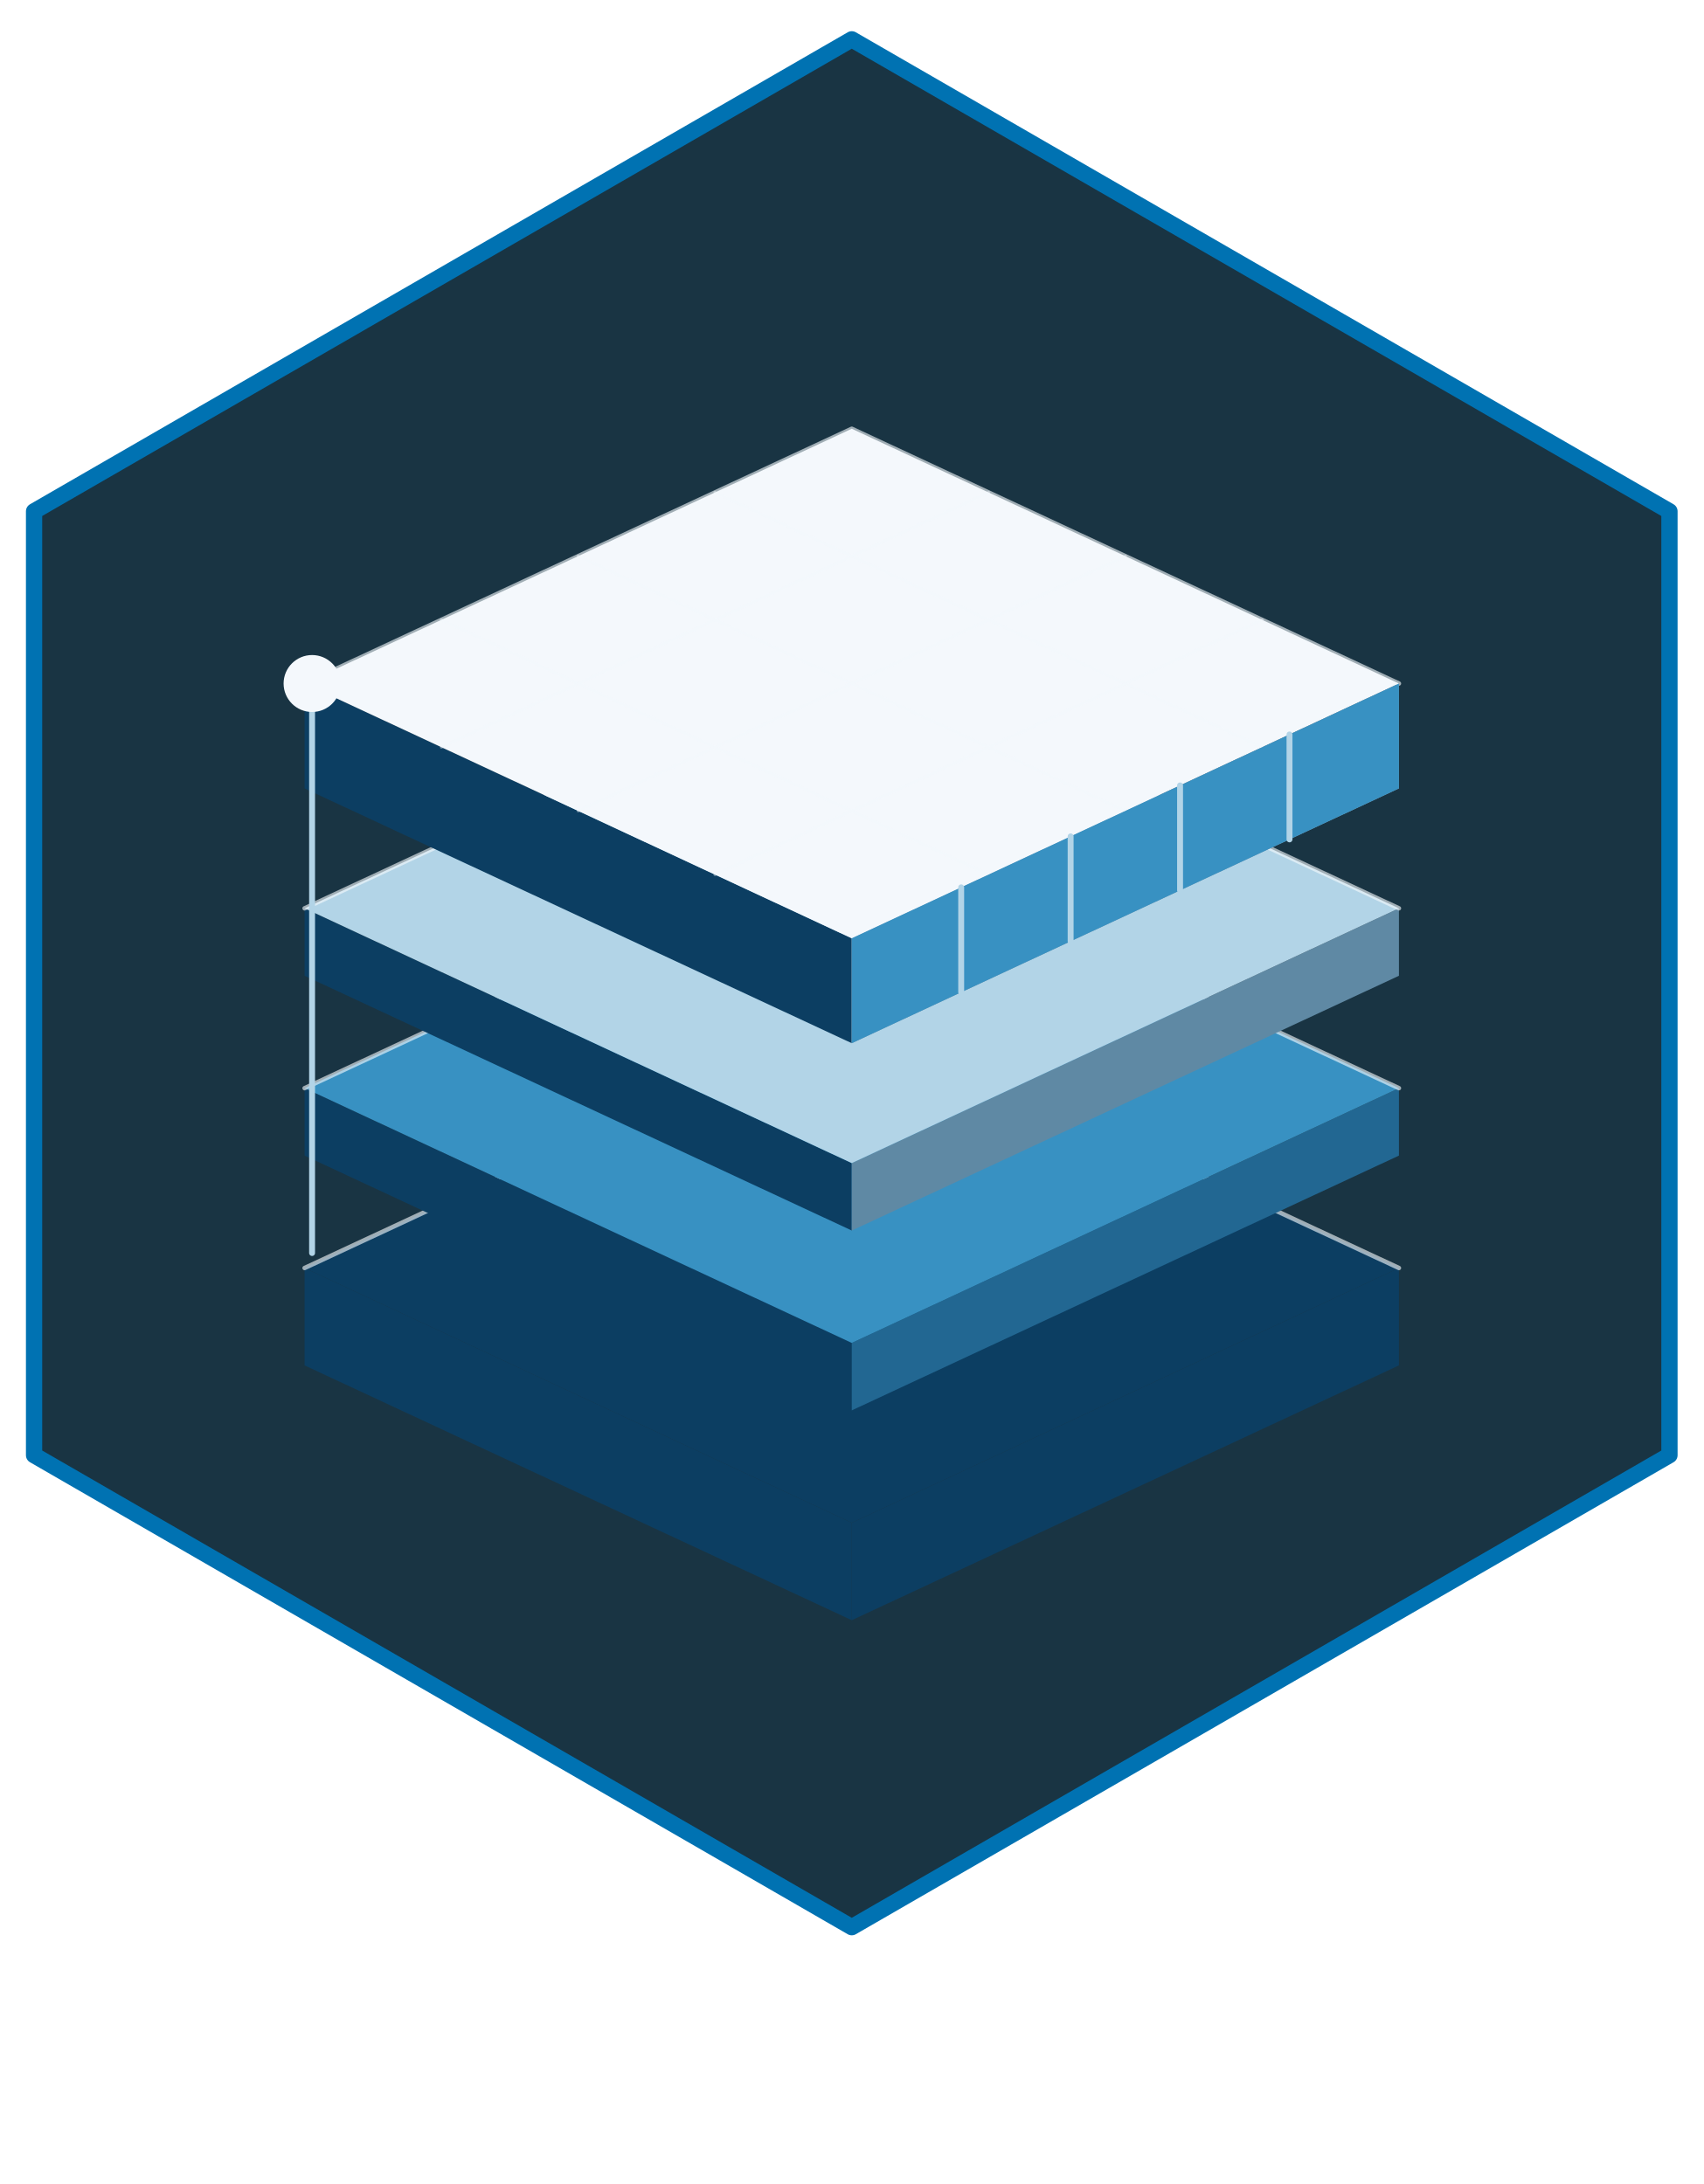
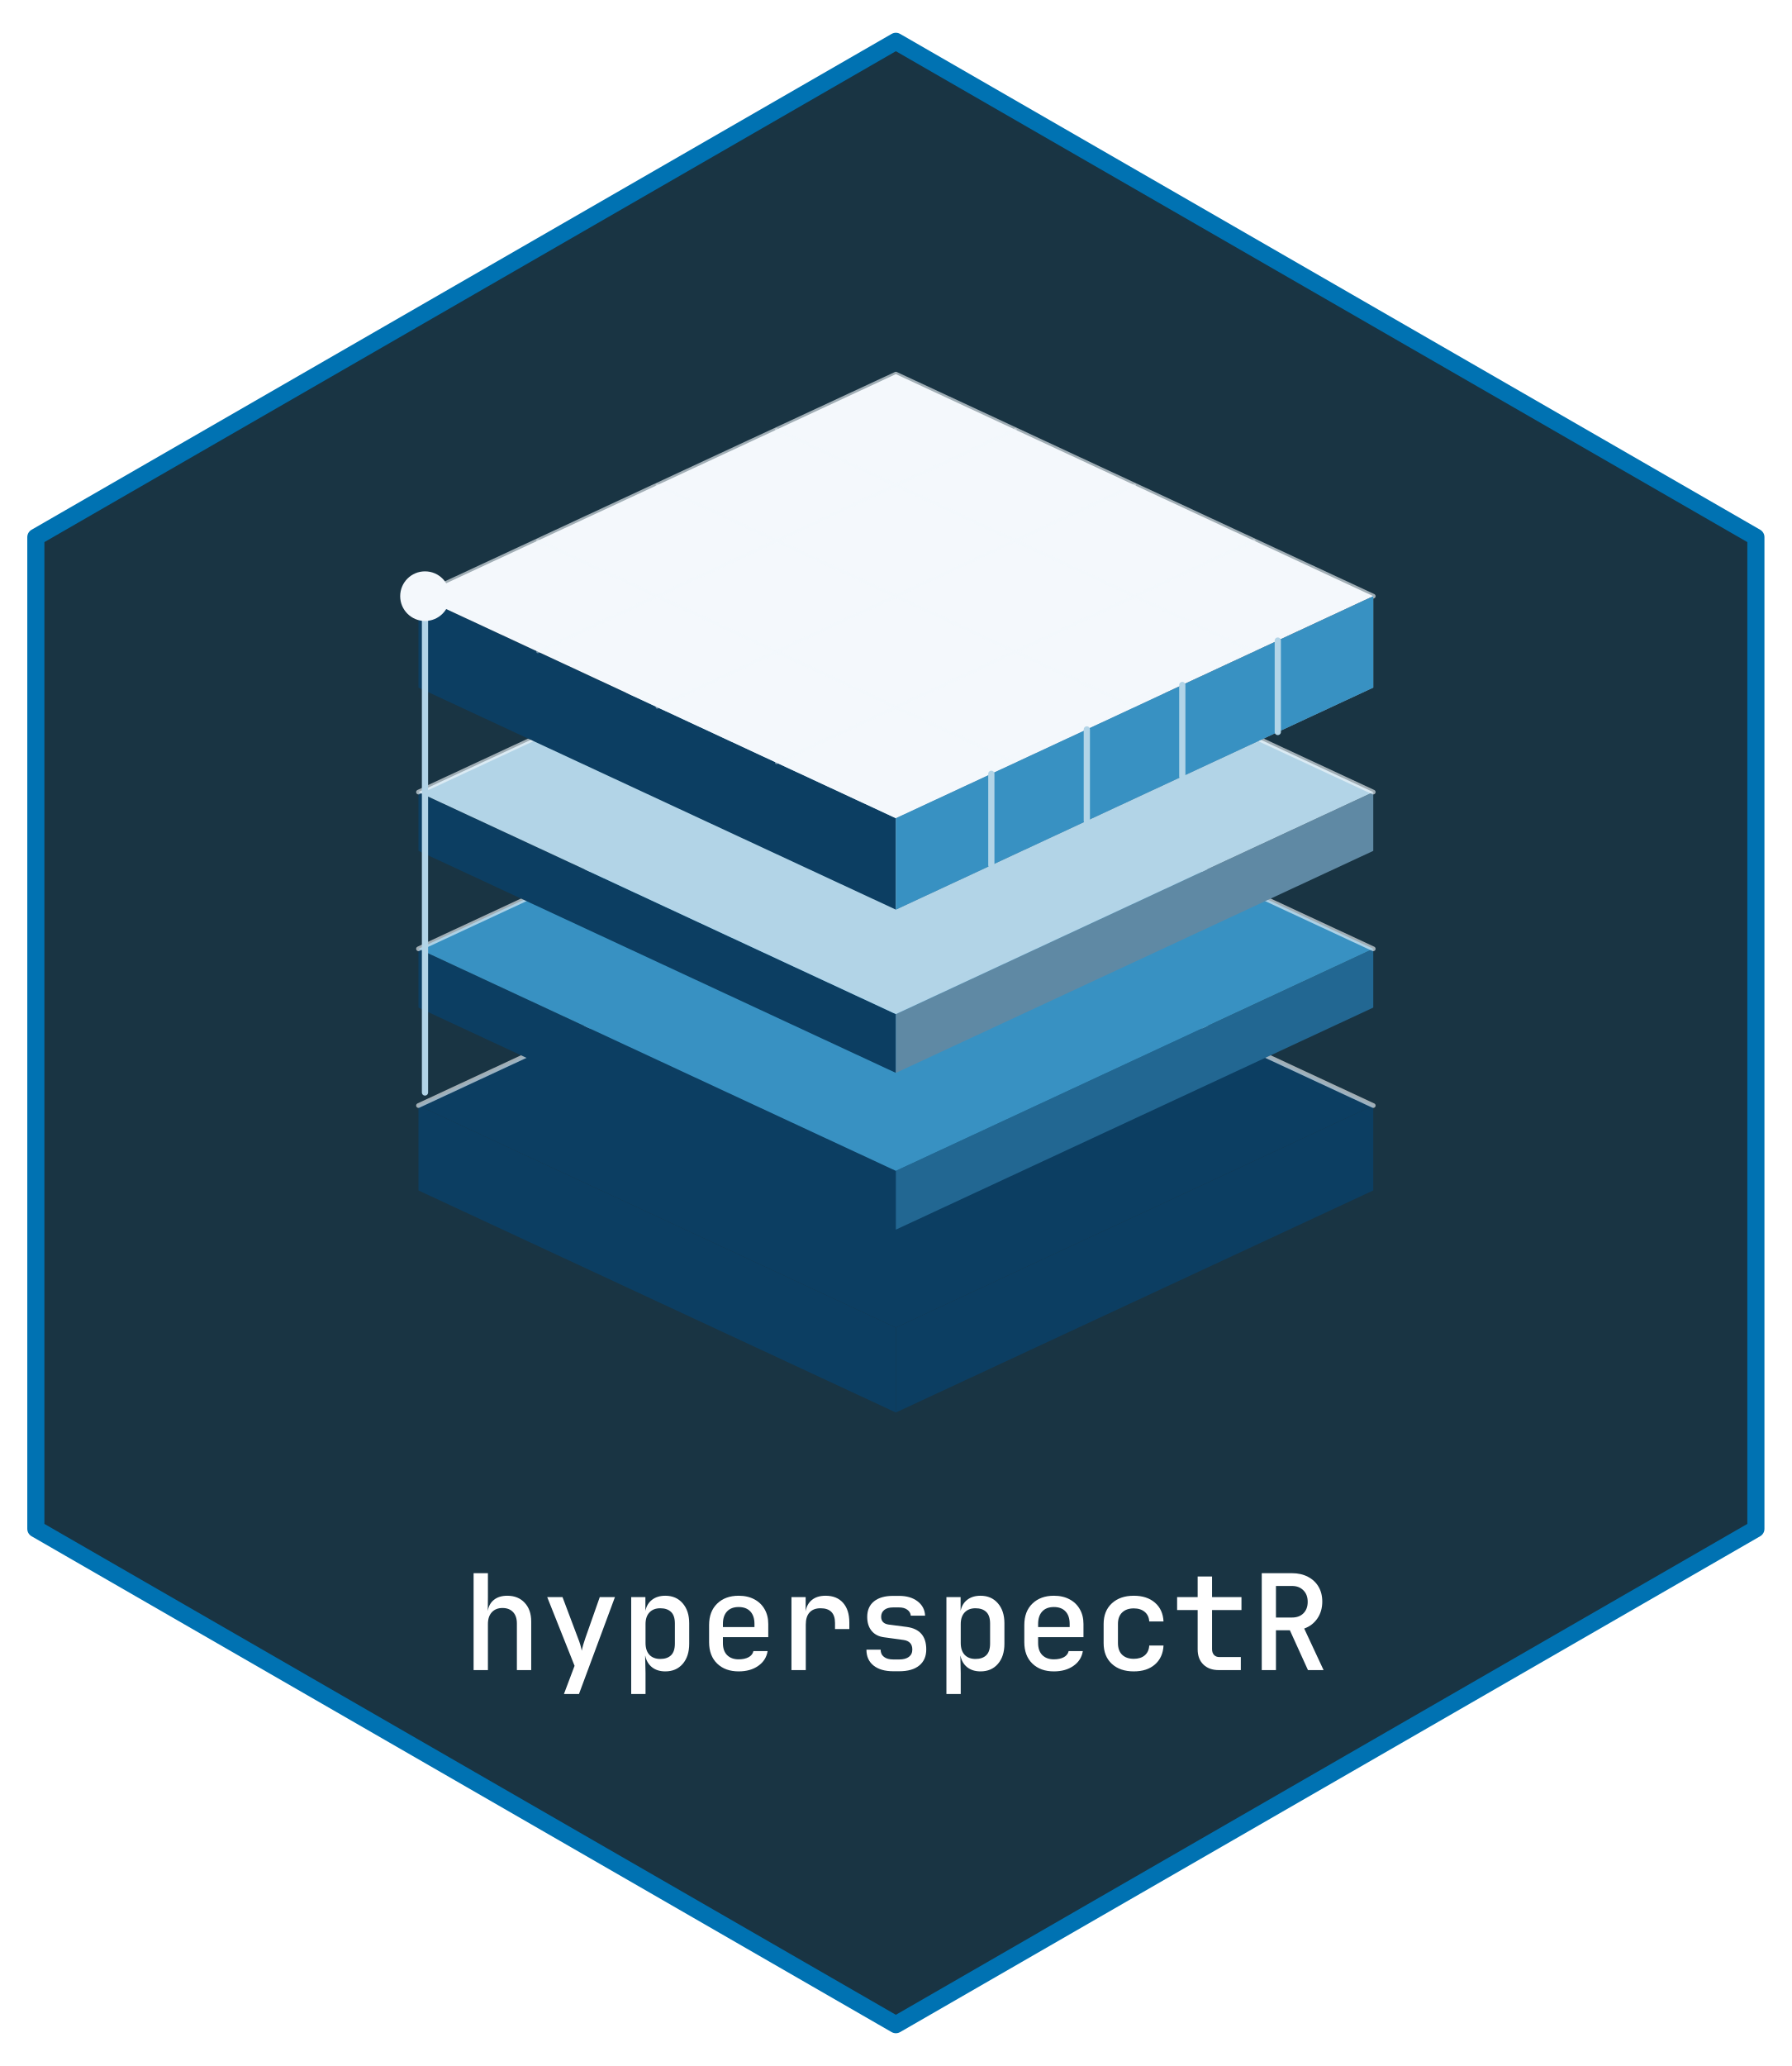
- <svg xmlns="http://www.w3.org/2000/svg" xmlns:xlink="http://www.w3.org/1999/xlink" width="432pt" height="554pt" viewBox="0 0 432 554">
+ <svg xmlns="http://www.w3.org/2000/svg" xmlns:xlink="http://www.w3.org/1999/xlink" width="432pt" height="498pt" viewBox="0 0 432 498">
  <defs>
    <g>
      <g id="glyph-0-0">
-         <path d="M 2.859 0 L 2.859 -24.812 L 6.531 -24.812 L 6.531 -18.703 L 6.5 -15.125 C 6.676 -16.352 7.203 -17.312 8.078 -18 C 8.953 -18.695 10.086 -19.047 11.484 -19.047 C 13.348 -19.047 14.832 -18.445 15.938 -17.25 C 17.051 -16.062 17.609 -14.457 17.609 -12.438 L 17.609 0 L 13.938 0 L 13.938 -11.938 C 13.938 -13.207 13.609 -14.188 12.953 -14.875 C 12.297 -15.562 11.398 -15.906 10.266 -15.906 C 9.109 -15.906 8.195 -15.539 7.531 -14.812 C 6.863 -14.094 6.531 -13.086 6.531 -11.797 L 6.531 0 Z M 2.859 0 " />
+         <path d="M 2.688 0 L 2.688 -23.359 L 6.141 -23.359 L 6.141 -17.594 L 6.109 -14.234 C 6.285 -15.391 6.781 -16.289 7.594 -16.938 C 8.414 -17.594 9.488 -17.922 10.812 -17.922 C 12.562 -17.922 13.957 -17.359 15 -16.234 C 16.051 -15.117 16.578 -13.613 16.578 -11.719 L 16.578 0 L 13.125 0 L 13.125 -11.234 C 13.125 -12.43 12.812 -13.352 12.188 -14 C 11.57 -14.645 10.727 -14.969 9.656 -14.969 C 8.57 -14.969 7.711 -14.625 7.078 -13.938 C 6.453 -13.258 6.141 -12.316 6.141 -11.109 L 6.141 0 Z M 2.688 0 " />
      </g>
      <g id="glyph-0-1">
-         <path d="M 5.812 6.125 L 8.531 -1.094 L 1.531 -18.703 L 5.438 -18.703 L 9.422 -8.156 C 9.617 -7.656 9.805 -7.109 9.984 -6.516 C 10.172 -5.93 10.301 -5.414 10.375 -4.969 C 10.457 -5.414 10.582 -5.93 10.75 -6.516 C 10.926 -7.109 11.102 -7.656 11.281 -8.156 L 15 -18.703 L 18.875 -18.703 L 9.656 6.125 Z M 5.812 6.125 " />
+         <path d="M 5.469 5.766 L 8.031 -1.031 L 1.438 -17.594 L 5.125 -17.594 L 8.859 -7.688 C 9.055 -7.207 9.238 -6.691 9.406 -6.141 C 9.57 -5.586 9.691 -5.098 9.766 -4.672 C 9.848 -5.098 9.969 -5.586 10.125 -6.141 C 10.289 -6.691 10.457 -7.207 10.625 -7.688 L 14.109 -17.594 L 17.766 -17.594 L 9.094 5.766 Z M 5.469 5.766 " />
      </g>
      <g id="glyph-0-2">
-         <path d="M 2.859 6.125 L 2.859 -18.703 L 6.5 -18.703 L 6.5 -15.156 C 6.75 -16.383 7.316 -17.336 8.203 -18.016 C 9.098 -18.703 10.227 -19.047 11.594 -19.047 C 13.445 -19.047 14.93 -18.406 16.047 -17.125 C 17.16 -15.844 17.719 -14.133 17.719 -12 L 17.719 -6.734 C 17.719 -4.578 17.16 -2.859 16.047 -1.578 C 14.93 -0.297 13.445 0.344 11.594 0.344 C 10.227 0.344 9.094 -0.008 8.188 -0.719 C 7.281 -1.438 6.703 -2.422 6.453 -3.672 L 6.422 -3.672 L 6.531 0.781 L 6.531 6.125 Z M 10.297 -2.859 C 11.473 -2.859 12.391 -3.164 13.047 -3.781 C 13.711 -4.406 14.047 -5.41 14.047 -6.797 L 14.047 -11.938 C 14.047 -13.289 13.711 -14.281 13.047 -14.906 C 12.391 -15.531 11.473 -15.844 10.297 -15.844 C 9.117 -15.844 8.195 -15.484 7.531 -14.766 C 6.863 -14.055 6.531 -13.055 6.531 -11.766 L 6.531 -6.969 C 6.531 -5.656 6.863 -4.641 7.531 -3.922 C 8.195 -3.211 9.117 -2.859 10.297 -2.859 Z M 10.297 -2.859 " />
+         <path d="M 2.688 5.766 L 2.688 -17.594 L 6.109 -17.594 L 6.109 -14.266 C 6.348 -15.422 6.883 -16.316 7.719 -16.953 C 8.562 -17.598 9.625 -17.922 10.906 -17.922 C 12.656 -17.922 14.051 -17.316 15.094 -16.109 C 16.145 -14.898 16.672 -13.297 16.672 -11.297 L 16.672 -6.344 C 16.672 -4.312 16.145 -2.691 15.094 -1.484 C 14.051 -0.285 12.656 0.312 10.906 0.312 C 9.625 0.312 8.555 -0.02 7.703 -0.688 C 6.859 -1.363 6.316 -2.285 6.078 -3.453 L 6.047 -3.453 L 6.141 0.734 L 6.141 5.766 Z M 9.703 -2.688 C 10.805 -2.688 11.664 -2.977 12.281 -3.562 C 12.906 -4.156 13.219 -5.102 13.219 -6.406 L 13.219 -11.234 C 13.219 -12.516 12.906 -13.445 12.281 -14.031 C 11.664 -14.613 10.805 -14.906 9.703 -14.906 C 8.586 -14.906 7.711 -14.566 7.078 -13.891 C 6.453 -13.223 6.141 -12.285 6.141 -11.078 L 6.141 -6.562 C 6.141 -5.32 6.453 -4.363 7.078 -3.688 C 7.711 -3.02 8.586 -2.688 9.703 -2.688 Z M 9.703 -2.688 " />
      </g>
      <g id="glyph-0-3">
-         <path d="M 10.203 0.344 C 7.91 0.344 6.07 -0.32 4.688 -1.656 C 3.312 -3 2.625 -4.828 2.625 -7.141 L 2.625 -11.562 C 2.625 -13.875 3.312 -15.695 4.688 -17.031 C 6.07 -18.375 7.91 -19.047 10.203 -19.047 C 11.742 -19.047 13.078 -18.742 14.203 -18.141 C 15.336 -17.535 16.219 -16.688 16.844 -15.594 C 17.469 -14.508 17.781 -13.242 17.781 -11.797 L 17.781 -8.438 L 6.156 -8.438 L 6.156 -6.906 C 6.156 -5.594 6.516 -4.57 7.234 -3.844 C 7.961 -3.113 8.953 -2.75 10.203 -2.75 C 11.223 -2.75 12.07 -2.938 12.75 -3.312 C 13.426 -3.688 13.832 -4.203 13.969 -4.859 L 17.609 -4.859 C 17.359 -3.273 16.555 -2.008 15.203 -1.062 C 13.859 -0.125 12.191 0.344 10.203 0.344 Z M 6.156 -11.797 L 6.156 -11.016 L 14.25 -11.016 L 14.25 -11.828 C 14.25 -13.211 13.895 -14.281 13.188 -15.031 C 12.488 -15.781 11.492 -16.156 10.203 -16.156 C 8.91 -16.156 7.91 -15.773 7.203 -15.016 C 6.504 -14.254 6.156 -13.18 6.156 -11.797 Z M 6.156 -11.797 " />
+         <path d="M 9.594 0.312 C 7.445 0.312 5.723 -0.312 4.422 -1.562 C 3.117 -2.82 2.469 -4.539 2.469 -6.719 L 2.469 -10.875 C 2.469 -13.051 3.117 -14.77 4.422 -16.031 C 5.723 -17.289 7.445 -17.922 9.594 -17.922 C 11.051 -17.922 12.312 -17.633 13.375 -17.062 C 14.438 -16.5 15.258 -15.707 15.844 -14.688 C 16.438 -13.664 16.734 -12.473 16.734 -11.109 L 16.734 -7.938 L 5.797 -7.938 L 5.797 -6.5 C 5.797 -5.258 6.133 -4.297 6.812 -3.609 C 7.5 -2.93 8.426 -2.594 9.594 -2.594 C 10.562 -2.594 11.363 -2.766 12 -3.109 C 12.633 -3.461 13.02 -3.953 13.156 -4.578 L 16.578 -4.578 C 16.336 -3.086 15.582 -1.898 14.312 -1.016 C 13.051 -0.129 11.477 0.312 9.594 0.312 Z M 5.797 -11.109 L 5.797 -10.375 L 13.406 -10.375 L 13.406 -11.141 C 13.406 -12.441 13.07 -13.441 12.406 -14.141 C 11.75 -14.848 10.812 -15.203 9.594 -15.203 C 8.383 -15.203 7.445 -14.844 6.781 -14.125 C 6.125 -13.414 5.797 -12.41 5.797 -11.109 Z M 5.797 -11.109 " />
      </g>
      <g id="glyph-0-4">
-         <path d="M 3.531 0 L 3.531 -18.703 L 7.172 -18.703 L 7.172 -15.031 C 7.359 -16.27 7.891 -17.25 8.766 -17.969 C 9.648 -18.688 10.82 -19.047 12.281 -19.047 C 14.195 -19.047 15.688 -18.441 16.75 -17.234 C 17.82 -16.035 18.359 -14.348 18.359 -12.172 L 18.359 -10.5 L 14.688 -10.5 L 14.688 -12.062 C 14.688 -14.582 13.453 -15.844 10.984 -15.844 C 9.754 -15.844 8.816 -15.484 8.172 -14.766 C 7.523 -14.055 7.203 -13.02 7.203 -11.656 L 7.203 0 Z M 3.531 0 " />
+         <path d="M 3.328 0 L 3.328 -17.594 L 6.75 -17.594 L 6.75 -14.141 C 6.926 -15.316 7.426 -16.238 8.25 -16.906 C 9.082 -17.582 10.18 -17.922 11.547 -17.922 C 13.359 -17.922 14.766 -17.352 15.766 -16.219 C 16.773 -15.094 17.281 -13.504 17.281 -11.453 L 17.281 -9.891 L 13.828 -9.891 L 13.828 -11.359 C 13.828 -13.723 12.664 -14.906 10.344 -14.906 C 9.188 -14.906 8.301 -14.566 7.688 -13.891 C 7.082 -13.223 6.781 -12.25 6.781 -10.969 L 6.781 0 Z M 3.328 0 " />
      </g>
      <g id="glyph-0-5">
-         <path d="M 9.453 0.312 C 7.297 0.312 5.602 -0.176 4.375 -1.156 C 3.156 -2.133 2.547 -3.492 2.547 -5.234 L 6.188 -5.234 C 6.188 -4.441 6.469 -3.82 7.031 -3.375 C 7.602 -2.938 8.41 -2.719 9.453 -2.719 L 10.953 -2.719 C 12.016 -2.719 12.836 -2.938 13.422 -3.375 C 14.016 -3.82 14.312 -4.453 14.312 -5.266 C 14.312 -6.691 13.551 -7.508 12.031 -7.719 L 7.109 -8.391 C 5.723 -8.578 4.648 -9.129 3.891 -10.047 C 3.129 -10.961 2.75 -12.16 2.75 -13.641 C 2.75 -15.336 3.328 -16.656 4.484 -17.594 C 5.641 -18.531 7.273 -19 9.391 -19 L 10.906 -19 C 12.863 -19 14.445 -18.535 15.656 -17.609 C 16.863 -16.68 17.504 -15.457 17.578 -13.938 L 13.906 -13.938 C 13.863 -14.551 13.57 -15.055 13.031 -15.453 C 12.5 -15.848 11.789 -16.047 10.906 -16.047 L 9.391 -16.047 C 8.41 -16.047 7.656 -15.828 7.125 -15.391 C 6.594 -14.961 6.328 -14.391 6.328 -13.672 C 6.328 -12.516 6.973 -11.844 8.266 -11.656 L 12.891 -11.047 C 16.223 -10.598 17.891 -8.68 17.891 -5.297 C 17.891 -3.516 17.285 -2.133 16.078 -1.156 C 14.879 -0.176 13.172 0.312 10.953 0.312 Z M 9.453 0.312 " />
+         <path d="M 8.891 0.281 C 6.867 0.281 5.281 -0.176 4.125 -1.094 C 2.977 -2.008 2.406 -3.285 2.406 -4.922 L 5.828 -4.922 C 5.828 -4.18 6.094 -3.602 6.625 -3.188 C 7.156 -2.77 7.91 -2.562 8.891 -2.562 L 10.297 -2.562 C 11.305 -2.562 12.086 -2.77 12.641 -3.188 C 13.191 -3.602 13.469 -4.191 13.469 -4.953 C 13.469 -6.297 12.754 -7.066 11.328 -7.266 L 6.688 -7.906 C 5.383 -8.07 4.375 -8.586 3.656 -9.453 C 2.945 -10.316 2.594 -11.441 2.594 -12.828 C 2.594 -14.43 3.133 -15.676 4.219 -16.562 C 5.312 -17.445 6.848 -17.891 8.828 -17.891 L 10.266 -17.891 C 12.109 -17.891 13.598 -17.453 14.734 -16.578 C 15.879 -15.703 16.484 -14.551 16.547 -13.125 L 13.094 -13.125 C 13.051 -13.695 12.773 -14.172 12.266 -14.547 C 11.766 -14.922 11.098 -15.109 10.266 -15.109 L 8.828 -15.109 C 7.91 -15.109 7.203 -14.906 6.703 -14.5 C 6.203 -14.094 5.953 -13.547 5.953 -12.859 C 5.953 -11.773 6.562 -11.145 7.781 -10.969 L 12.125 -10.406 C 15.258 -9.977 16.828 -8.172 16.828 -4.984 C 16.828 -3.305 16.258 -2.008 15.125 -1.094 C 14 -0.176 12.391 0.281 10.297 0.281 Z M 8.891 0.281 " />
      </g>
      <g id="glyph-0-6">
-         <path d="M 10.469 0.344 C 8.133 0.344 6.266 -0.301 4.859 -1.594 C 3.453 -2.883 2.75 -4.656 2.75 -6.906 L 2.75 -11.797 C 2.75 -14.035 3.453 -15.801 4.859 -17.094 C 6.266 -18.395 8.133 -19.047 10.469 -19.047 C 12.738 -19.047 14.551 -18.453 15.906 -17.266 C 17.27 -16.086 18 -14.477 18.094 -12.438 L 14.453 -12.438 C 14.379 -13.508 13.984 -14.336 13.266 -14.922 C 12.555 -15.516 11.625 -15.812 10.469 -15.812 C 9.227 -15.812 8.242 -15.461 7.516 -14.766 C 6.785 -14.078 6.422 -13.098 6.422 -11.828 L 6.422 -6.906 C 6.422 -5.613 6.785 -4.617 7.516 -3.922 C 8.242 -3.234 9.227 -2.891 10.469 -2.891 C 11.645 -2.891 12.582 -3.18 13.281 -3.766 C 13.988 -4.359 14.379 -5.203 14.453 -6.297 L 18.094 -6.297 C 18 -4.254 17.27 -2.633 15.906 -1.438 C 14.551 -0.25 12.738 0.344 10.469 0.344 Z M 10.469 0.344 " />
+         <path d="M 9.859 0.312 C 7.66 0.312 5.898 -0.289 4.578 -1.5 C 3.254 -2.719 2.594 -4.383 2.594 -6.5 L 2.594 -11.109 C 2.594 -13.211 3.254 -14.875 4.578 -16.094 C 5.898 -17.312 7.66 -17.922 9.859 -17.922 C 11.992 -17.922 13.695 -17.363 14.969 -16.25 C 16.25 -15.145 16.938 -13.633 17.031 -11.719 L 13.594 -11.719 C 13.531 -12.719 13.16 -13.492 12.484 -14.047 C 11.816 -14.598 10.941 -14.875 9.859 -14.875 C 8.68 -14.875 7.75 -14.547 7.062 -13.891 C 6.383 -13.242 6.047 -12.328 6.047 -11.141 L 6.047 -6.5 C 6.047 -5.281 6.383 -4.344 7.062 -3.688 C 7.75 -3.039 8.68 -2.719 9.859 -2.719 C 10.961 -2.719 11.844 -2.992 12.5 -3.547 C 13.164 -4.109 13.531 -4.898 13.594 -5.922 L 17.031 -5.922 C 16.938 -4.004 16.25 -2.484 14.969 -1.359 C 13.695 -0.242 11.992 0.312 9.859 0.312 Z M 9.859 0.312 " />
      </g>
      <g id="glyph-0-7">
-         <path d="M 12.062 0 C 10.414 0 9.102 -0.473 8.125 -1.422 C 7.145 -2.379 6.656 -3.672 6.656 -5.297 L 6.656 -15.375 L 1.391 -15.375 L 1.391 -18.703 L 6.656 -18.703 L 6.656 -23.969 L 10.344 -23.969 L 10.344 -18.703 L 17.891 -18.703 L 17.891 -15.375 L 10.344 -15.375 L 10.344 -5.344 C 10.344 -4.75 10.508 -4.266 10.844 -3.891 C 11.188 -3.516 11.648 -3.328 12.234 -3.328 L 17.719 -3.328 L 17.719 0 Z M 12.062 0 " />
+         <path d="M 11.359 0 C 9.805 0 8.566 -0.445 7.641 -1.344 C 6.723 -2.238 6.266 -3.453 6.266 -4.984 L 6.266 -14.469 L 1.312 -14.469 L 1.312 -17.594 L 6.266 -17.594 L 6.266 -22.562 L 9.734 -22.562 L 9.734 -17.594 L 16.828 -17.594 L 16.828 -14.469 L 9.734 -14.469 L 9.734 -5.031 C 9.734 -4.469 9.891 -4.008 10.203 -3.656 C 10.523 -3.312 10.961 -3.141 11.516 -3.141 L 16.672 -3.141 L 16.672 0 Z M 11.359 0 " />
      </g>
      <g id="glyph-0-8">
-         <path d="M 2.891 0 L 2.891 -24.812 L 10.641 -24.812 C 12.18 -24.812 13.535 -24.508 14.703 -23.906 C 15.867 -23.312 16.773 -22.469 17.422 -21.375 C 18.066 -20.289 18.391 -19.016 18.391 -17.547 C 18.391 -15.891 17.969 -14.445 17.125 -13.219 C 16.289 -12 15.172 -11.141 13.766 -10.641 L 18.734 0 L 14.719 0 L 10.094 -10.203 L 6.531 -10.203 L 6.531 0 Z M 6.531 -13.469 L 10.641 -13.469 C 11.867 -13.469 12.844 -13.828 13.562 -14.547 C 14.289 -15.273 14.656 -16.25 14.656 -17.469 C 14.656 -18.719 14.285 -19.711 13.547 -20.453 C 12.805 -21.191 11.836 -21.562 10.641 -21.562 L 6.531 -21.562 Z M 6.531 -13.469 " />
+         <path d="M 2.719 0 L 2.719 -23.359 L 10.016 -23.359 C 11.461 -23.359 12.734 -23.07 13.828 -22.5 C 14.93 -21.938 15.785 -21.145 16.391 -20.125 C 17.004 -19.102 17.312 -17.898 17.312 -16.516 C 17.312 -14.953 16.914 -13.594 16.125 -12.438 C 15.332 -11.289 14.273 -10.484 12.953 -10.016 L 17.625 0 L 13.859 0 L 9.5 -9.594 L 6.141 -9.594 L 6.141 0 Z M 6.141 -12.672 L 10.016 -12.672 C 11.172 -12.672 12.086 -13.008 12.766 -13.688 C 13.453 -14.375 13.797 -15.297 13.797 -16.453 C 13.797 -17.617 13.445 -18.547 12.75 -19.234 C 12.062 -19.93 11.148 -20.281 10.016 -20.281 L 6.141 -20.281 Z M 6.141 -12.672 " />
      </g>
    </g>
  </defs>
-   <path fill-rule="nonzero" fill="rgb(9.804%, 20.392%, 26.275%)" fill-opacity="1" stroke-width="4.125" stroke-linecap="round" stroke-linejoin="round" stroke="rgb(0%, 44.706%, 69.804%)" stroke-opacity="1" stroke-miterlimit="10" d="M 216 9.977 L 423.359 129.695 L 423.359 369.133 L 216 488.855 L 8.641 369.133 L 8.641 129.695 Z M 216 9.977 " />
-   <path fill-rule="nonzero" fill="rgb(4.706%, 24.314%, 38.431%)" fill-opacity="1" d="M 77.242 321.645 L 216 386.273 L 216 410.984 L 77.242 346.355 Z M 77.242 321.645 " />
-   <path fill-rule="nonzero" fill="rgb(4.706%, 24.314%, 38.431%)" fill-opacity="1" d="M 216 386.273 L 354.758 321.645 L 354.758 346.355 L 216 410.984 Z M 216 386.273 " />
-   <path fill-rule="nonzero" fill="rgb(4.706%, 24.314%, 38.431%)" fill-opacity="1" d="M 77.242 321.645 L 216 257.02 L 354.758 321.645 L 216 386.273 Z M 77.242 321.645 " />
-   <path fill="none" stroke-width="1.125" stroke-linecap="round" stroke-linejoin="round" stroke="rgb(95.686%, 97.255%, 98.824%)" stroke-opacity="0.62" stroke-miterlimit="10" d="M 77.242 321.645 L 216 257.02 L 354.758 321.645 " />
-   <path fill-rule="nonzero" fill="rgb(4.706%, 24.314%, 38.431%)" fill-opacity="1" d="M 77.242 276.027 L 216 340.652 L 216 357.762 L 77.242 293.133 Z M 77.242 276.027 " />
-   <path fill-rule="nonzero" fill="rgb(13.333%, 40.392%, 57.255%)" fill-opacity="1" d="M 216 340.652 L 354.758 276.027 L 354.758 293.133 L 216 357.762 Z M 216 340.652 " />
-   <path fill-rule="nonzero" fill="rgb(21.961%, 56.863%, 76.078%)" fill-opacity="1" d="M 77.242 276.027 L 216 211.398 L 354.758 276.027 L 216 340.652 Z M 77.242 276.027 " />
-   <path fill="none" stroke-width="1.125" stroke-linecap="round" stroke-linejoin="round" stroke="rgb(95.686%, 97.255%, 98.824%)" stroke-opacity="0.62" stroke-miterlimit="10" d="M 77.242 276.027 L 216 211.398 L 354.758 276.027 " />
-   <path fill-rule="nonzero" fill="rgb(4.706%, 24.314%, 38.431%)" fill-opacity="1" d="M 77.242 230.406 L 216 295.035 L 216 312.141 L 77.242 247.516 Z M 77.242 230.406 " />
-   <path fill-rule="nonzero" fill="rgb(37.255%, 53.725%, 64.314%)" fill-opacity="1" d="M 216 295.035 L 354.758 230.406 L 354.758 247.516 L 216 312.141 Z M 216 295.035 " />
-   <path fill-rule="nonzero" fill="rgb(69.804%, 83.137%, 90.588%)" fill-opacity="1" d="M 77.242 230.406 L 216 165.781 L 354.758 230.406 L 216 295.035 Z M 77.242 230.406 " />
-   <path fill="none" stroke-width="1.125" stroke-linecap="round" stroke-linejoin="round" stroke="rgb(95.686%, 97.255%, 98.824%)" stroke-opacity="0.62" stroke-miterlimit="10" d="M 77.242 230.406 L 216 165.781 L 354.758 230.406 " />
-   <path fill-rule="nonzero" fill="rgb(4.706%, 24.314%, 38.431%)" fill-opacity="1" d="M 77.242 173.383 L 216 238.012 L 216 264.621 L 77.242 199.996 Z M 77.242 173.383 " />
-   <path fill-rule="nonzero" fill="rgb(50.196%, 60.784%, 68.627%)" fill-opacity="1" d="M 216 238.012 L 354.758 173.383 L 354.758 199.996 L 216 264.621 Z M 216 238.012 " />
-   <path fill-rule="nonzero" fill="rgb(95.686%, 97.255%, 98.824%)" fill-opacity="1" d="M 77.242 173.383 L 216 108.758 L 354.758 173.383 L 216 238.012 Z M 77.242 173.383 " />
-   <path fill="none" stroke-width="0.75" stroke-linecap="round" stroke-linejoin="round" stroke="rgb(95.686%, 97.255%, 98.824%)" stroke-opacity="0.4" stroke-miterlimit="10" d="M 111.93 157.227 L 250.691 221.855 " />
-   <path fill="none" stroke-width="0.75" stroke-linecap="round" stroke-linejoin="round" stroke="rgb(95.686%, 97.255%, 98.824%)" stroke-opacity="0.4" stroke-miterlimit="10" d="M 181.309 221.855 L 320.07 157.227 " />
-   <path fill="none" stroke-width="0.75" stroke-linecap="round" stroke-linejoin="round" stroke="rgb(95.686%, 97.255%, 98.824%)" stroke-opacity="0.4" stroke-miterlimit="10" d="M 146.621 141.07 L 285.379 205.695 " />
-   <path fill="none" stroke-width="0.75" stroke-linecap="round" stroke-linejoin="round" stroke="rgb(95.686%, 97.255%, 98.824%)" stroke-opacity="0.4" stroke-miterlimit="10" d="M 146.621 205.695 L 285.379 141.07 " />
-   <path fill="none" stroke-width="0.75" stroke-linecap="round" stroke-linejoin="round" stroke="rgb(95.686%, 97.255%, 98.824%)" stroke-opacity="0.4" stroke-miterlimit="10" d="M 181.309 124.914 L 320.07 189.539 " />
-   <path fill="none" stroke-width="0.75" stroke-linecap="round" stroke-linejoin="round" stroke="rgb(95.686%, 97.255%, 98.824%)" stroke-opacity="0.4" stroke-miterlimit="10" d="M 111.93 189.539 L 250.691 124.914 " />
-   <path fill="none" stroke-width="1.125" stroke-linecap="round" stroke-linejoin="round" stroke="rgb(95.686%, 97.255%, 98.824%)" stroke-opacity="0.62" stroke-miterlimit="10" d="M 77.242 173.383 L 216 108.758 L 354.758 173.383 " />
-   <path fill-rule="nonzero" fill="rgb(21.961%, 56.863%, 76.078%)" fill-opacity="1" d="M 216 238.012 L 354.758 173.383 L 354.758 199.996 L 216 264.621 Z M 216 238.012 " />
-   <path fill="none" stroke-width="1.5" stroke-linecap="round" stroke-linejoin="round" stroke="rgb(69.804%, 83.137%, 90.588%)" stroke-opacity="1" stroke-miterlimit="10" d="M 243.75 225.086 L 243.75 251.695 " />
-   <path fill="none" stroke-width="1.5" stroke-linecap="round" stroke-linejoin="round" stroke="rgb(69.804%, 83.137%, 90.588%)" stroke-opacity="1" stroke-miterlimit="10" d="M 271.504 212.16 L 271.504 238.77 " />
-   <path fill="none" stroke-width="1.5" stroke-linecap="round" stroke-linejoin="round" stroke="rgb(69.804%, 83.137%, 90.588%)" stroke-opacity="1" stroke-miterlimit="10" d="M 299.254 199.234 L 299.254 225.844 " />
-   <path fill="none" stroke-width="1.5" stroke-linecap="round" stroke-linejoin="round" stroke="rgb(69.804%, 83.137%, 90.588%)" stroke-opacity="1" stroke-miterlimit="10" d="M 327.008 186.309 L 327.008 212.922 " />
-   <path fill="none" stroke-width="1.5" stroke-linecap="round" stroke-linejoin="round" stroke="rgb(69.804%, 83.137%, 90.588%)" stroke-opacity="1" stroke-miterlimit="10" d="M 79.141 317.844 L 79.141 173.383 " />
-   <path fill-rule="nonzero" fill="rgb(95.686%, 97.255%, 98.824%)" fill-opacity="1" d="M 86.367 173.383 C 86.367 177.371 83.133 180.605 79.141 180.605 C 75.152 180.605 71.918 177.371 71.918 173.383 C 71.918 169.395 75.152 166.16 79.141 166.16 C 83.133 166.16 86.367 169.395 86.367 173.383 " />
+   <path fill-rule="nonzero" fill="rgb(9.804%, 20.392%, 26.275%)" fill-opacity="1" stroke-width="4.125" stroke-linecap="round" stroke-linejoin="round" stroke="rgb(0%, 44.706%, 69.804%)" stroke-opacity="1" stroke-miterlimit="10" d="M 216 9.961 L 423.359 129.48 L 423.359 368.52 L 216 488.039 L 8.641 368.52 L 8.641 129.48 Z M 216 9.961 " />
+   <path fill-rule="nonzero" fill="rgb(4.706%, 24.314%, 38.431%)" fill-opacity="1" d="M 100.895 266.488 L 216 320.012 L 216 340.477 L 100.895 286.953 Z M 100.895 266.488 " />
+   <path fill-rule="nonzero" fill="rgb(4.706%, 24.314%, 38.431%)" fill-opacity="1" d="M 216 320.012 L 331.105 266.488 L 331.105 286.953 L 216 340.477 Z M 216 320.012 " />
+   <path fill-rule="nonzero" fill="rgb(4.706%, 24.314%, 38.431%)" fill-opacity="1" d="M 100.895 266.488 L 216 212.965 L 331.105 266.488 L 216 320.012 Z M 100.895 266.488 " />
+   <path fill="none" stroke-width="1.125" stroke-linecap="round" stroke-linejoin="round" stroke="rgb(95.686%, 97.255%, 98.824%)" stroke-opacity="0.62" stroke-miterlimit="10" d="M 100.895 266.488 L 216 212.965 L 331.105 266.488 " />
+   <path fill-rule="nonzero" fill="rgb(4.706%, 24.314%, 38.431%)" fill-opacity="1" d="M 100.895 228.707 L 216 282.23 L 216 296.398 L 100.895 242.875 Z M 100.895 228.707 " />
+   <path fill-rule="nonzero" fill="rgb(13.333%, 40.392%, 57.255%)" fill-opacity="1" d="M 216 282.23 L 331.105 228.707 L 331.105 242.875 L 216 296.398 Z M 216 282.23 " />
+   <path fill-rule="nonzero" fill="rgb(21.961%, 56.863%, 76.078%)" fill-opacity="1" d="M 100.895 228.707 L 216 175.188 L 331.105 228.707 L 216 282.23 Z M 100.895 228.707 " />
+   <path fill="none" stroke-width="1.125" stroke-linecap="round" stroke-linejoin="round" stroke="rgb(95.686%, 97.255%, 98.824%)" stroke-opacity="0.62" stroke-miterlimit="10" d="M 100.895 228.707 L 216 175.188 L 331.105 228.707 " />
+   <path fill-rule="nonzero" fill="rgb(4.706%, 24.314%, 38.431%)" fill-opacity="1" d="M 100.895 190.93 L 216 244.449 L 216 258.617 L 100.895 205.098 Z M 100.895 190.93 " />
+   <path fill-rule="nonzero" fill="rgb(37.255%, 53.725%, 64.314%)" fill-opacity="1" d="M 216 244.449 L 331.105 190.93 L 331.105 205.098 L 216 258.617 Z M 216 244.449 " />
+   <path fill-rule="nonzero" fill="rgb(69.804%, 83.137%, 90.588%)" fill-opacity="1" d="M 100.895 190.93 L 216 137.406 L 331.105 190.93 L 216 244.449 Z M 100.895 190.93 " />
+   <path fill="none" stroke-width="1.125" stroke-linecap="round" stroke-linejoin="round" stroke="rgb(95.686%, 97.255%, 98.824%)" stroke-opacity="0.62" stroke-miterlimit="10" d="M 100.895 190.93 L 216 137.406 L 331.105 190.93 " />
+   <path fill-rule="nonzero" fill="rgb(4.706%, 24.314%, 38.431%)" fill-opacity="1" d="M 100.895 143.703 L 216 197.227 L 216 219.262 L 100.895 165.742 Z M 100.895 143.703 " />
+   <path fill-rule="nonzero" fill="rgb(50.196%, 60.784%, 68.627%)" fill-opacity="1" d="M 216 197.227 L 331.105 143.703 L 331.105 165.742 L 216 219.262 Z M 216 197.227 " />
+   <path fill-rule="nonzero" fill="rgb(95.686%, 97.255%, 98.824%)" fill-opacity="1" d="M 100.895 143.703 L 216 90.18 L 331.105 143.703 L 216 197.227 Z M 100.895 143.703 " />
+   <path fill="none" stroke-width="0.75" stroke-linecap="round" stroke-linejoin="round" stroke="rgb(95.686%, 97.255%, 98.824%)" stroke-opacity="0.4" stroke-miterlimit="10" d="M 129.672 130.324 L 244.777 183.844 " />
+   <path fill="none" stroke-width="0.75" stroke-linecap="round" stroke-linejoin="round" stroke="rgb(95.686%, 97.255%, 98.824%)" stroke-opacity="0.4" stroke-miterlimit="10" d="M 187.223 183.844 L 302.328 130.324 " />
+   <path fill="none" stroke-width="0.75" stroke-linecap="round" stroke-linejoin="round" stroke="rgb(95.686%, 97.255%, 98.824%)" stroke-opacity="0.4" stroke-miterlimit="10" d="M 158.445 116.941 L 273.555 170.465 " />
+   <path fill="none" stroke-width="0.75" stroke-linecap="round" stroke-linejoin="round" stroke="rgb(95.686%, 97.255%, 98.824%)" stroke-opacity="0.4" stroke-miterlimit="10" d="M 158.445 170.465 L 273.555 116.941 " />
+   <path fill="none" stroke-width="0.75" stroke-linecap="round" stroke-linejoin="round" stroke="rgb(95.686%, 97.255%, 98.824%)" stroke-opacity="0.4" stroke-miterlimit="10" d="M 187.223 103.562 L 302.328 157.082 " />
+   <path fill="none" stroke-width="0.75" stroke-linecap="round" stroke-linejoin="round" stroke="rgb(95.686%, 97.255%, 98.824%)" stroke-opacity="0.4" stroke-miterlimit="10" d="M 129.672 157.082 L 244.777 103.562 " />
+   <path fill="none" stroke-width="1.125" stroke-linecap="round" stroke-linejoin="round" stroke="rgb(95.686%, 97.255%, 98.824%)" stroke-opacity="0.62" stroke-miterlimit="10" d="M 100.895 143.703 L 216 90.18 L 331.105 143.703 " />
+   <path fill-rule="nonzero" fill="rgb(21.961%, 56.863%, 76.078%)" fill-opacity="1" d="M 216 197.227 L 331.105 143.703 L 331.105 165.742 L 216 219.262 Z M 216 197.227 " />
+   <path fill="none" stroke-width="1.5" stroke-linecap="round" stroke-linejoin="round" stroke="rgb(69.804%, 83.137%, 90.588%)" stroke-opacity="1" stroke-miterlimit="10" d="M 239.02 186.52 L 239.02 208.559 " />
+   <path fill="none" stroke-width="1.5" stroke-linecap="round" stroke-linejoin="round" stroke="rgb(69.804%, 83.137%, 90.588%)" stroke-opacity="1" stroke-miterlimit="10" d="M 262.043 175.816 L 262.043 197.855 " />
+   <path fill="none" stroke-width="1.5" stroke-linecap="round" stroke-linejoin="round" stroke="rgb(69.804%, 83.137%, 90.588%)" stroke-opacity="1" stroke-miterlimit="10" d="M 285.062 165.113 L 285.062 187.148 " />
+   <path fill="none" stroke-width="1.5" stroke-linecap="round" stroke-linejoin="round" stroke="rgb(69.804%, 83.137%, 90.588%)" stroke-opacity="1" stroke-miterlimit="10" d="M 308.086 154.406 L 308.086 176.445 " />
+   <path fill="none" stroke-width="1.5" stroke-linecap="round" stroke-linejoin="round" stroke="rgb(69.804%, 83.137%, 90.588%)" stroke-opacity="1" stroke-miterlimit="10" d="M 102.469 263.34 L 102.469 143.703 " />
+   <path fill-rule="nonzero" fill="rgb(95.686%, 97.255%, 98.824%)" fill-opacity="1" d="M 108.453 143.703 C 108.453 147.008 105.773 149.684 102.469 149.684 C 99.168 149.684 96.488 147.008 96.488 143.703 C 96.488 140.398 99.168 137.723 102.469 137.723 C 105.773 137.723 108.453 140.398 108.453 143.703 " />
  <g fill="rgb(100%, 100%, 100%)" fill-opacity="1">
-     <use xlink:href="#glyph-0-0" x="106" y="541.352" />
-     <use xlink:href="#glyph-0-1" x="126" y="541.352" />
-     <use xlink:href="#glyph-0-2" x="146" y="541.352" />
-     <use xlink:href="#glyph-0-3" x="166" y="541.352" />
-     <use xlink:href="#glyph-0-4" x="186" y="541.352" />
-     <use xlink:href="#glyph-0-5" x="206" y="541.352" />
-     <use xlink:href="#glyph-0-2" x="226" y="541.352" />
-     <use xlink:href="#glyph-0-3" x="246" y="541.352" />
-     <use xlink:href="#glyph-0-6" x="266" y="541.352" />
-     <use xlink:href="#glyph-0-7" x="286" y="541.352" />
-     <use xlink:href="#glyph-0-8" x="306" y="541.352" />
+     <use xlink:href="#glyph-0-0" x="111.5" y="402.569" />
+     <use xlink:href="#glyph-0-1" x="130.5" y="402.569" />
+     <use xlink:href="#glyph-0-2" x="149.5" y="402.569" />
+     <use xlink:href="#glyph-0-3" x="168.5" y="402.569" />
+     <use xlink:href="#glyph-0-4" x="187.5" y="402.569" />
+     <use xlink:href="#glyph-0-5" x="206.5" y="402.569" />
+     <use xlink:href="#glyph-0-2" x="225.5" y="402.569" />
+     <use xlink:href="#glyph-0-3" x="244.5" y="402.569" />
+     <use xlink:href="#glyph-0-6" x="263.5" y="402.569" />
+     <use xlink:href="#glyph-0-7" x="282.5" y="402.569" />
+     <use xlink:href="#glyph-0-8" x="301.5" y="402.569" />
  </g>
</svg>
